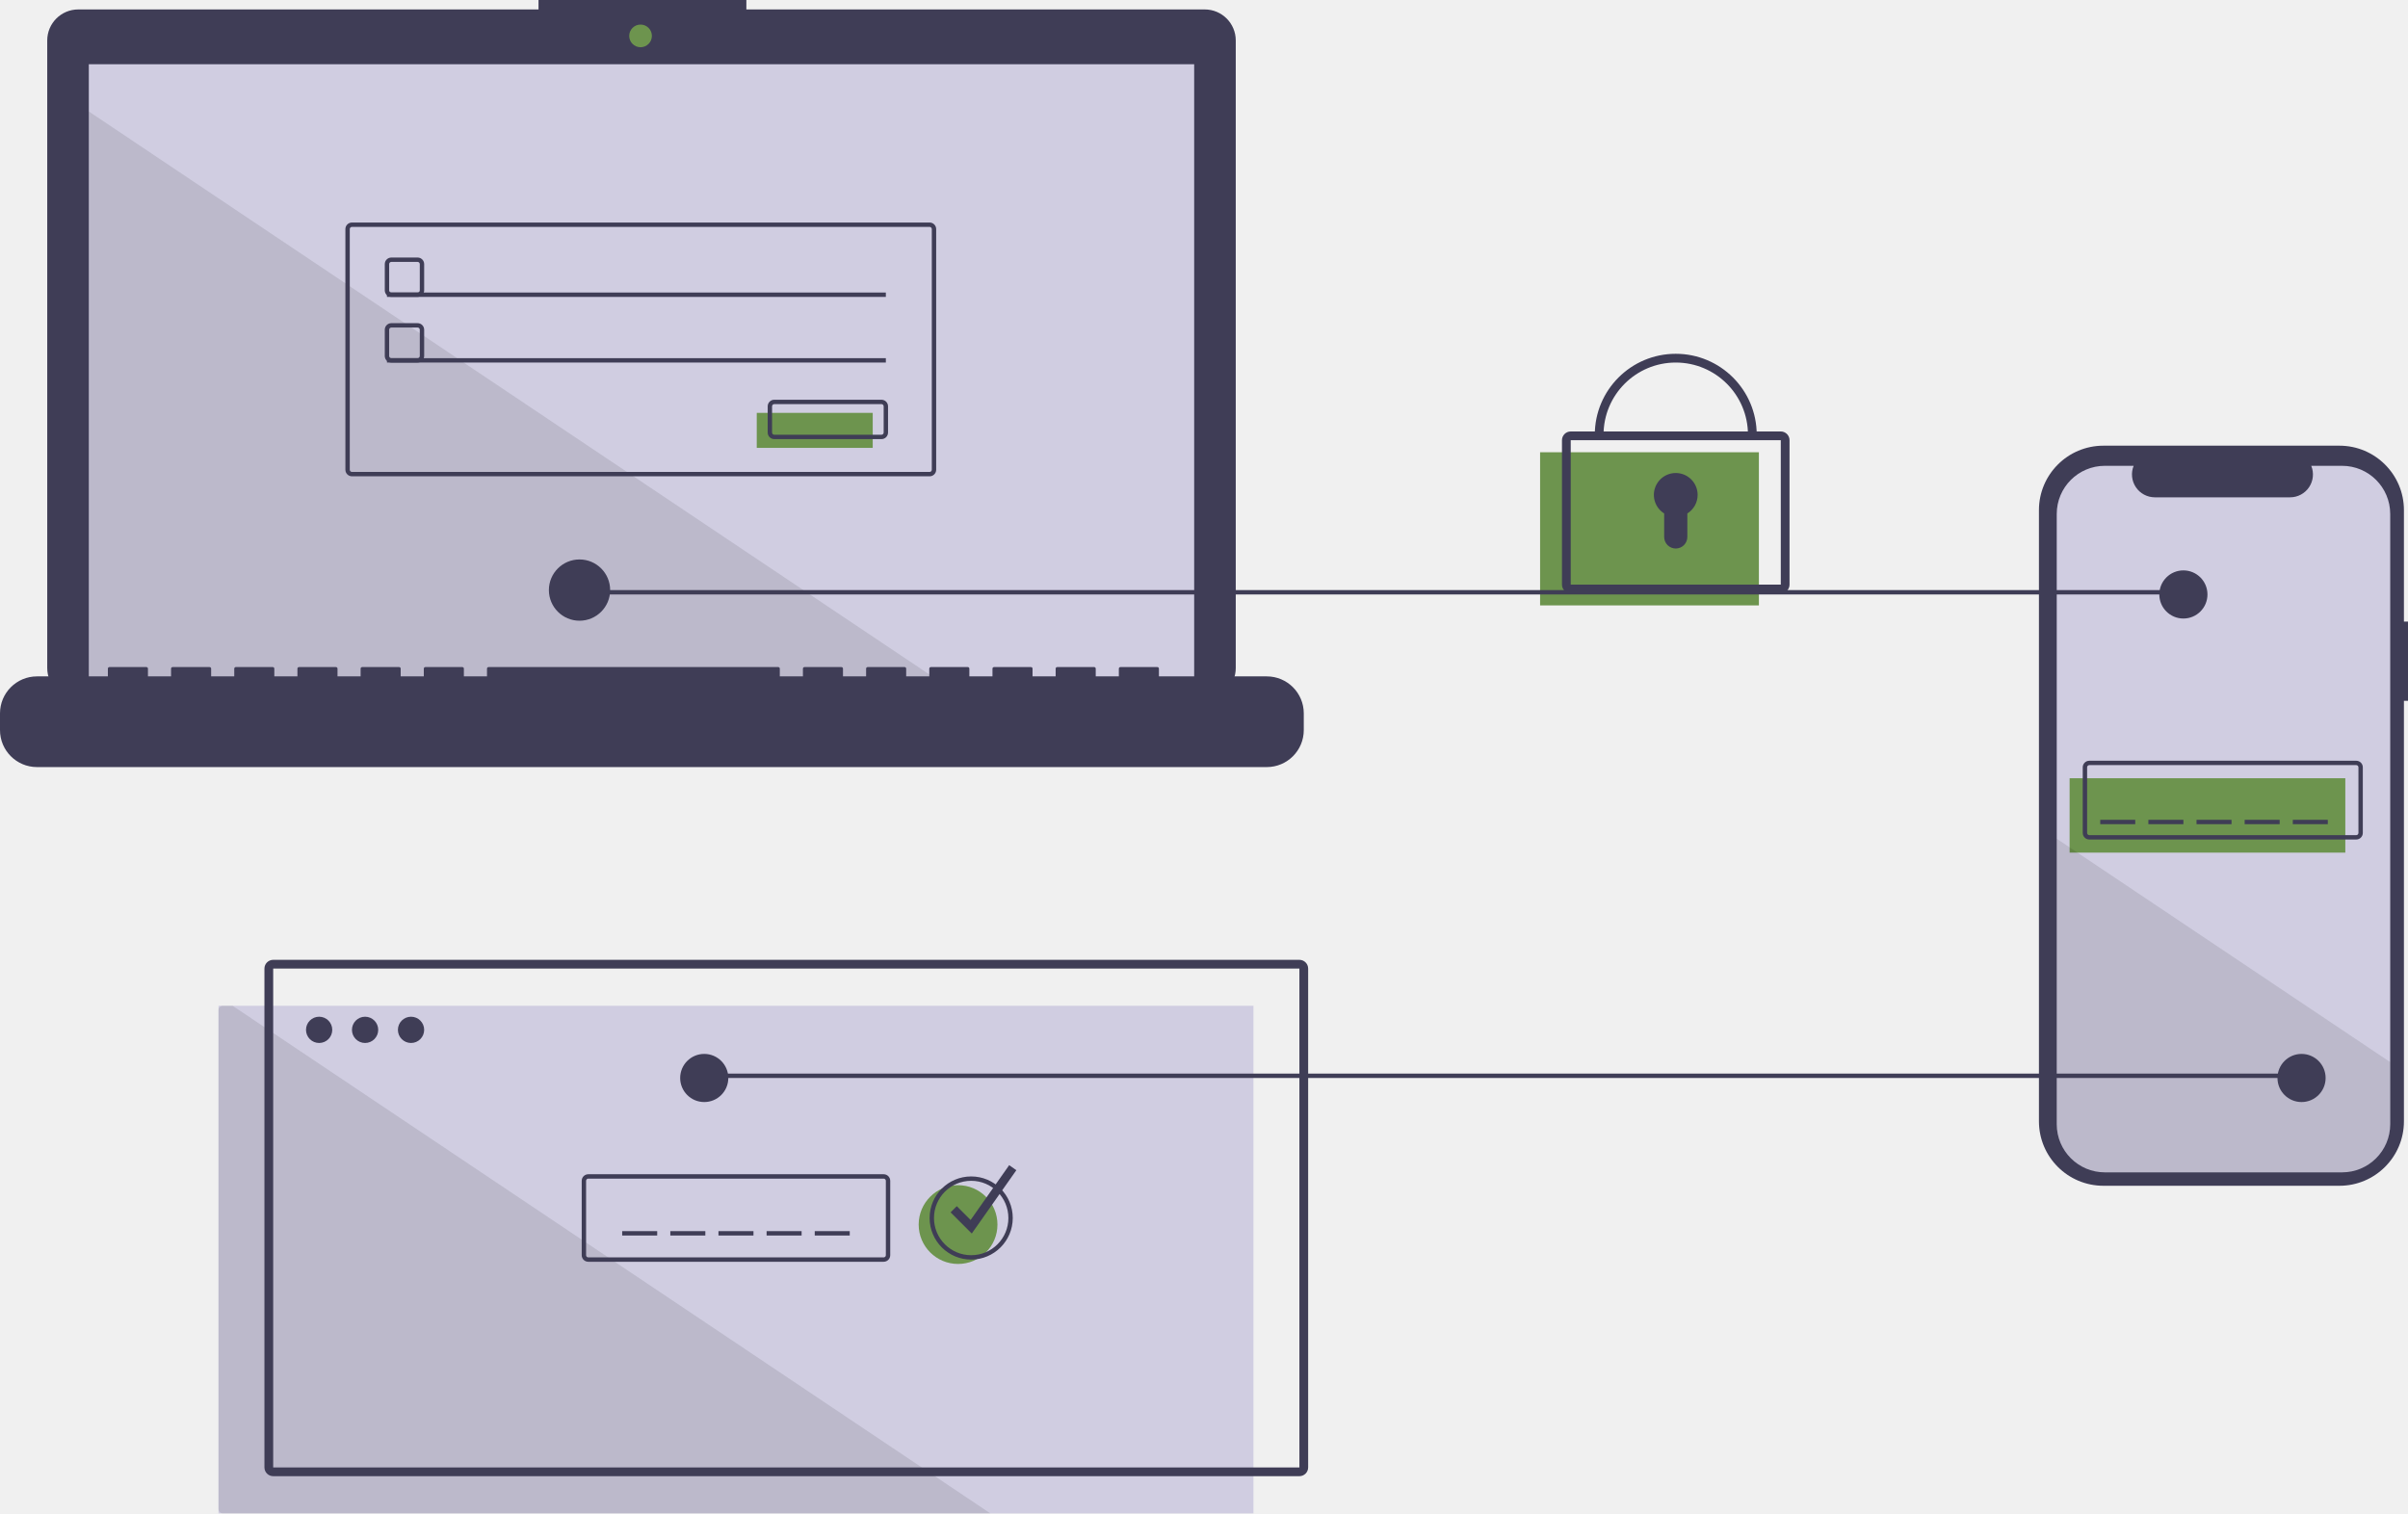
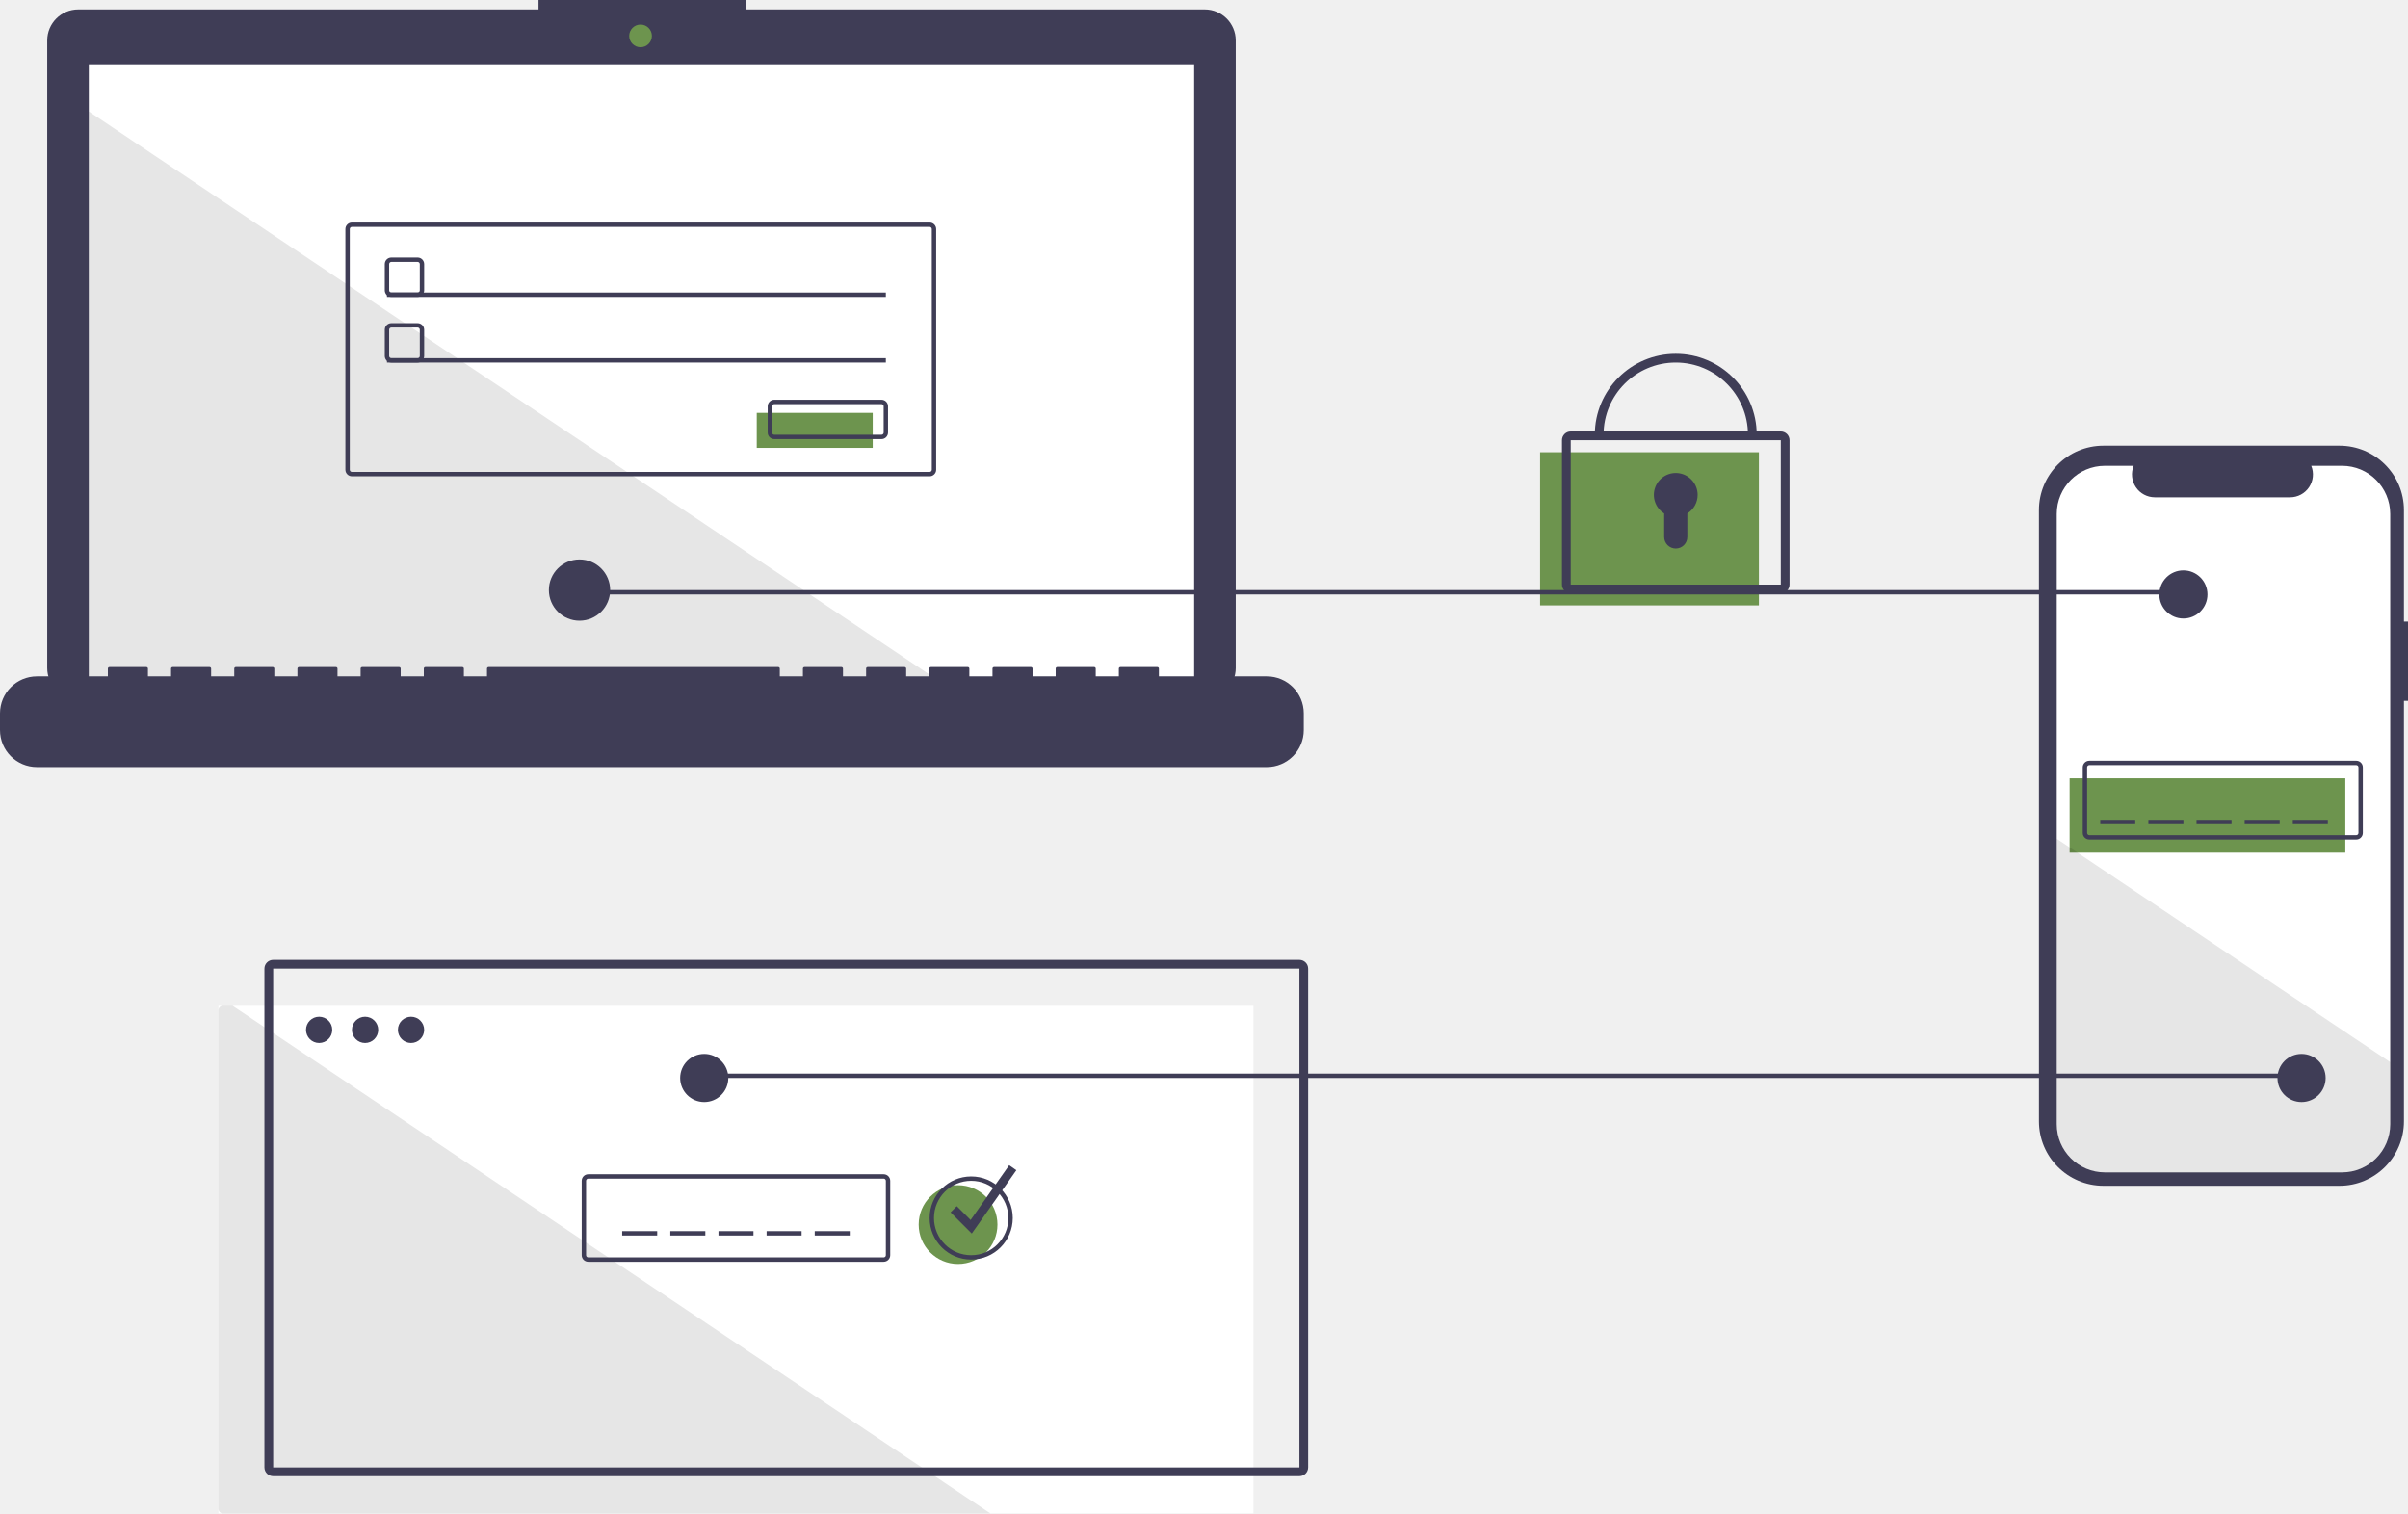
<svg xmlns="http://www.w3.org/2000/svg" id="a3a44bd2-1d5c-46a0-ab88-fbd2ff893ca0" data-name="Layer 1" width="1100.501" height="691.707" viewBox="0 0 1100.501 691.707">
  <path d="M1150.25,388.237h-1.859V337.322a29.468,29.468,0,0,0-29.469-29.469H1011.052a29.468,29.468,0,0,0-29.469,29.469V616.648a29.469,29.469,0,0,0,29.469,29.469h107.871a29.469,29.469,0,0,0,29.469-29.469V424.48h1.859Z" transform="translate(-49.74968 -104.1466)" fill="#3f3d56" />
-   <path d="M1142.121,339.053v278.92a22.011,22.011,0,0,1-22.01,22.01h-108.39a22.002,22.002,0,0,1-22-22.01v-278.92a22,22,0,0,1,22-22h13.15a10.461,10.461,0,0,0,9.68,14.4h61.8a10.44,10.44,0,0,0,9.68-14.4H1120.111A22.009,22.009,0,0,1,1142.121,339.053Z" transform="translate(-49.74968 -104.1466)" fill="#d0cde1" />
+   <path d="M1142.121,339.053v278.92a22.011,22.011,0,0,1-22.01,22.01h-108.39a22.002,22.002,0,0,1-22-22.01v-278.92a22,22,0,0,1,22-22h13.15a10.461,10.461,0,0,0,9.68,14.4h61.8a10.44,10.44,0,0,0,9.68-14.4H1120.111A22.009,22.009,0,0,1,1142.121,339.053Z" transform="translate(-49.74968 -104.1466)" fill="white" />
  <rect x="945.851" y="355.707" width="126" height="34" fill="#6d944e" />
  <path d="M1126.601,487.853h-122a3.003,3.003,0,0,1-3-3v-30a3.003,3.003,0,0,1,3-3h122a3.003,3.003,0,0,1,3,3v30A3.003,3.003,0,0,1,1126.601,487.853Zm-122-34a1.001,1.001,0,0,0-1,1v30a1.001,1.001,0,0,0,1,1h122a1.001,1.001,0,0,0,1-1v-30a1.001,1.001,0,0,0-1-1Z" transform="translate(-49.74968 -104.1466)" fill="#3f3d56" />
  <rect x="959.851" y="374.707" width="16" height="2" fill="#3f3d56" />
  <rect x="981.851" y="374.707" width="16" height="2" fill="#3f3d56" />
  <rect x="1003.851" y="374.707" width="16" height="2" fill="#3f3d56" />
  <rect x="1025.851" y="374.707" width="16" height="2" fill="#3f3d56" />
  <rect x="1047.851" y="374.707" width="16" height="2" fill="#3f3d56" />
  <path d="M1142.121,589.613v28.36a22.011,22.011,0,0,1-22.01,22.01h-108.39a22.002,22.002,0,0,1-22-22.01v-130.46Z" transform="translate(-49.74968 -104.1466)" opacity="0.1" />
-   <rect x="99.851" y="459.707" width="473" height="232" fill="#d0cde1" />
+   <rect x="99.851" y="459.707" width="473" height="232" fill="white" />
  <path d="M502.351,795.853H151.601a2.006,2.006,0,0,1-2-2v-228a2.006,2.006,0,0,1,2-2h4.44Z" transform="translate(-49.74968 -104.1466)" opacity="0.1" />
  <rect x="318.851" y="490.707" width="733" height="2" fill="#3f3d56" />
  <path d="M600.343,108.464H390.853v-4.318H295.862v4.318H85.509a14.17,14.17,0,0,0-14.17,14.17V409.491a14.17,14.17,0,0,0,14.17,14.17H600.343a14.17,14.17,0,0,0,14.17-14.17V122.635A14.17,14.17,0,0,0,600.343,108.464Z" transform="translate(-49.74968 -104.1466)" fill="#3f3d56" />
-   <rect x="40.591" y="29.357" width="505.17" height="284.98" fill="#d0cde1" />
+   <rect x="40.591" y="29.357" width="505.17" height="284.98" fill="white" />
  <circle cx="292.744" cy="16.407" r="5.181" fill="#6d944e" />
  <path d="M240.601,239.853h-12a3.003,3.003,0,0,1-3-3v-12a3.003,3.003,0,0,1,3-3h12a3.003,3.003,0,0,1,3,3v12A3.003,3.003,0,0,1,240.601,239.853Zm-12-16a1.001,1.001,0,0,0-1,1v12a1.001,1.001,0,0,0,1,1h12a1.001,1.001,0,0,0,1-1v-12a1.001,1.001,0,0,0-1-1Z" transform="translate(-49.74968 -104.1466)" fill="#3f3d56" />
  <rect x="176.851" y="133.707" width="228" height="2" fill="#3f3d56" />
  <rect x="345.851" y="188.707" width="53" height="16" fill="#6d944e" />
  <path d="M452.601,304.853h-49a3.003,3.003,0,0,1-3-3v-12a3.003,3.003,0,0,1,3-3h49a3.003,3.003,0,0,1,3,3v12A3.003,3.003,0,0,1,452.601,304.853Zm-49-16a1.001,1.001,0,0,0-1,1v12a1.001,1.001,0,0,0,1,1h49a1.001,1.001,0,0,0,1-1v-12a1.001,1.001,0,0,0-1-1Z" transform="translate(-49.74968 -104.1466)" fill="#3f3d56" />
  <rect x="703.851" y="206.707" width="100" height="70" fill="#6d944e" />
  <path d="M863.601,375.353h-96a4.004,4.004,0,0,1-4-4v-66a4.004,4.004,0,0,1,4-4h96a4.004,4.004,0,0,1,4,4v66A4.004,4.004,0,0,1,863.601,375.353Zm-96-70v66H863.604l-.003-66Z" transform="translate(-49.74968 -104.1466)" fill="#3f3d56" />
  <path d="M852.601,302.853h-4a33,33,0,1,0-66,0h-4a37,37,0,1,1,74,0Z" transform="translate(-49.74968 -104.1466)" fill="#3f3d56" />
  <path d="M825.601,330.353a10,10,0,1,0-15.294,8.473V349.559a5.294,5.294,0,0,0,5.294,5.294h0a5.294,5.294,0,0,0,5.294-5.294V338.826A9.983,9.983,0,0,0,825.601,330.353Z" transform="translate(-49.74968 -104.1466)" fill="#3f3d56" />
  <rect x="284.351" y="562.707" width="16" height="2" fill="#3f3d56" />
  <rect x="306.351" y="562.707" width="16" height="2" fill="#3f3d56" />
  <rect x="328.351" y="562.707" width="16" height="2" fill="#3f3d56" />
  <rect x="350.351" y="562.707" width="16" height="2" fill="#3f3d56" />
  <rect x="372.351" y="562.707" width="16" height="2" fill="#3f3d56" />
  <path d="M643.601,778.854H174.601a4.004,4.004,0,0,1-4-4v-228a4.004,4.004,0,0,1,4-4H643.601a4.004,4.004,0,0,1,4,4v228A4.004,4.004,0,0,1,643.601,778.854Zm-469-232v228H643.604l-.003-228Z" transform="translate(-49.74968 -104.1466)" fill="#3f3d56" />
  <circle cx="145.851" cy="470.707" r="6" fill="#3f3d56" />
  <circle cx="166.851" cy="470.707" r="6" fill="#3f3d56" />
  <circle cx="187.851" cy="470.707" r="6" fill="#3f3d56" />
  <path d="M453.601,680.853h-135a3.003,3.003,0,0,1-3-3v-34a3.003,3.003,0,0,1,3-3h135a3.003,3.003,0,0,1,3,3v34A3.003,3.003,0,0,1,453.601,680.853Zm-135-38a1.001,1.001,0,0,0-1,1v34a1.001,1.001,0,0,0,1,1h135a1.001,1.001,0,0,0,1-1v-34a1.001,1.001,0,0,0-1-1Z" transform="translate(-49.74968 -104.1466)" fill="#3f3d56" />
  <circle cx="437.851" cy="559.707" r="18" fill="#6d944e" />
  <path d="M493.601,679.853a19,19,0,1,1,19-19A19.022,19.022,0,0,1,493.601,679.853Zm0-36a17,17,0,1,0,17,17A17.019,17.019,0,0,0,493.601,643.853Z" transform="translate(-49.74968 -104.1466)" fill="#3f3d56" />
  <polygon points="444.118 563.803 434.437 554.121 437.265 551.293 443.584 557.611 461.216 532.555 464.487 534.858 444.118 563.803" fill="#3f3d56" />
  <polygon points="433.761 314.337 40.591 314.337 40.591 50.947 433.761 314.337" opacity="0.1" />
  <path d="M628.697,413.298H579.395v-3.552a.704.704,0,0,0-.704-.704H561.787a.704.704,0,0,0-.704.704v3.552H550.518v-3.552a.704.704,0,0,0-.704-.704H532.91a.704.704,0,0,0-.704.704v3.552H521.641v-3.552a.704.704,0,0,0-.704-.704H504.033a.704.704,0,0,0-.704.704v3.552H492.764v-3.552a.704.704,0,0,0-.704-.704H475.157a.704.704,0,0,0-.704.704v3.552H463.887v-3.552a.704.704,0,0,0-.704-.704H446.28a.704.704,0,0,0-.704.704v3.552H435.01v-3.552a.704.704,0,0,0-.704-.704H417.403a.704.704,0,0,0-.704.704v3.552H406.134v-3.552a.704.704,0,0,0-.704-.704H273.018a.704.704,0,0,0-.704.704v3.552H261.749v-3.552a.704.704,0,0,0-.704-.704H244.141a.704.704,0,0,0-.704.704v3.552H232.872v-3.552a.704.704,0,0,0-.704-.704H215.264a.704.704,0,0,0-.704.704v3.552H203.995v-3.552a.704.704,0,0,0-.704-.704H186.387a.704.704,0,0,0-.704.704v3.552H175.118v-3.552a.704.704,0,0,0-.704-.704H157.51a.704.704,0,0,0-.704.704v3.552H146.241v-3.552a.704.704,0,0,0-.704-.704H128.633a.704.704,0,0,0-.704.704v3.552H117.364v-3.552a.704.704,0,0,0-.704-.704H99.756a.704.704,0,0,0-.704.704v3.552H66.653A16.904,16.904,0,0,0,49.75,430.202v7.643a16.904,16.904,0,0,0,16.904,16.904H628.697A16.904,16.904,0,0,0,645.601,437.845V430.202A16.904,16.904,0,0,0,628.697,413.298Z" transform="translate(-49.74968 -104.1466)" fill="#3f3d56" />
  <path d="M474.601,321.853h-264a3.003,3.003,0,0,1-3-3v-110a3.003,3.003,0,0,1,3-3h264a3.003,3.003,0,0,1,3,3v110A3.003,3.003,0,0,1,474.601,321.853Zm-264-114a1.001,1.001,0,0,0-1,1v110a1.001,1.001,0,0,0,1,1h264a1.001,1.001,0,0,0,1-1v-110a1.001,1.001,0,0,0-1-1Z" transform="translate(-49.74968 -104.1466)" fill="#3f3d56" />
  <path d="M240.601,269.853h-12a3.003,3.003,0,0,1-3-3v-12a3.003,3.003,0,0,1,3-3h12a3.003,3.003,0,0,1,3,3v12A3.003,3.003,0,0,1,240.601,269.853Zm-12-16a1.001,1.001,0,0,0-1,1v12a1.001,1.001,0,0,0,1,1h12a1.001,1.001,0,0,0,1-1v-12a1.001,1.001,0,0,0-1-1Z" transform="translate(-49.74968 -104.1466)" fill="#3f3d56" />
  <rect x="176.851" y="163.707" width="228" height="2" fill="#3f3d56" />
  <rect x="264.851" y="269.707" width="733" height="2" fill="#3f3d56" />
  <circle cx="264.851" cy="269.707" r="14" fill="#3f3d56" />
  <circle cx="997.851" cy="271.707" r="11" fill="#3f3d56" />
  <circle cx="1051.851" cy="492.707" r="11" fill="#3f3d56" />
  <circle cx="321.851" cy="492.707" r="11" fill="#3f3d56" />
</svg>
